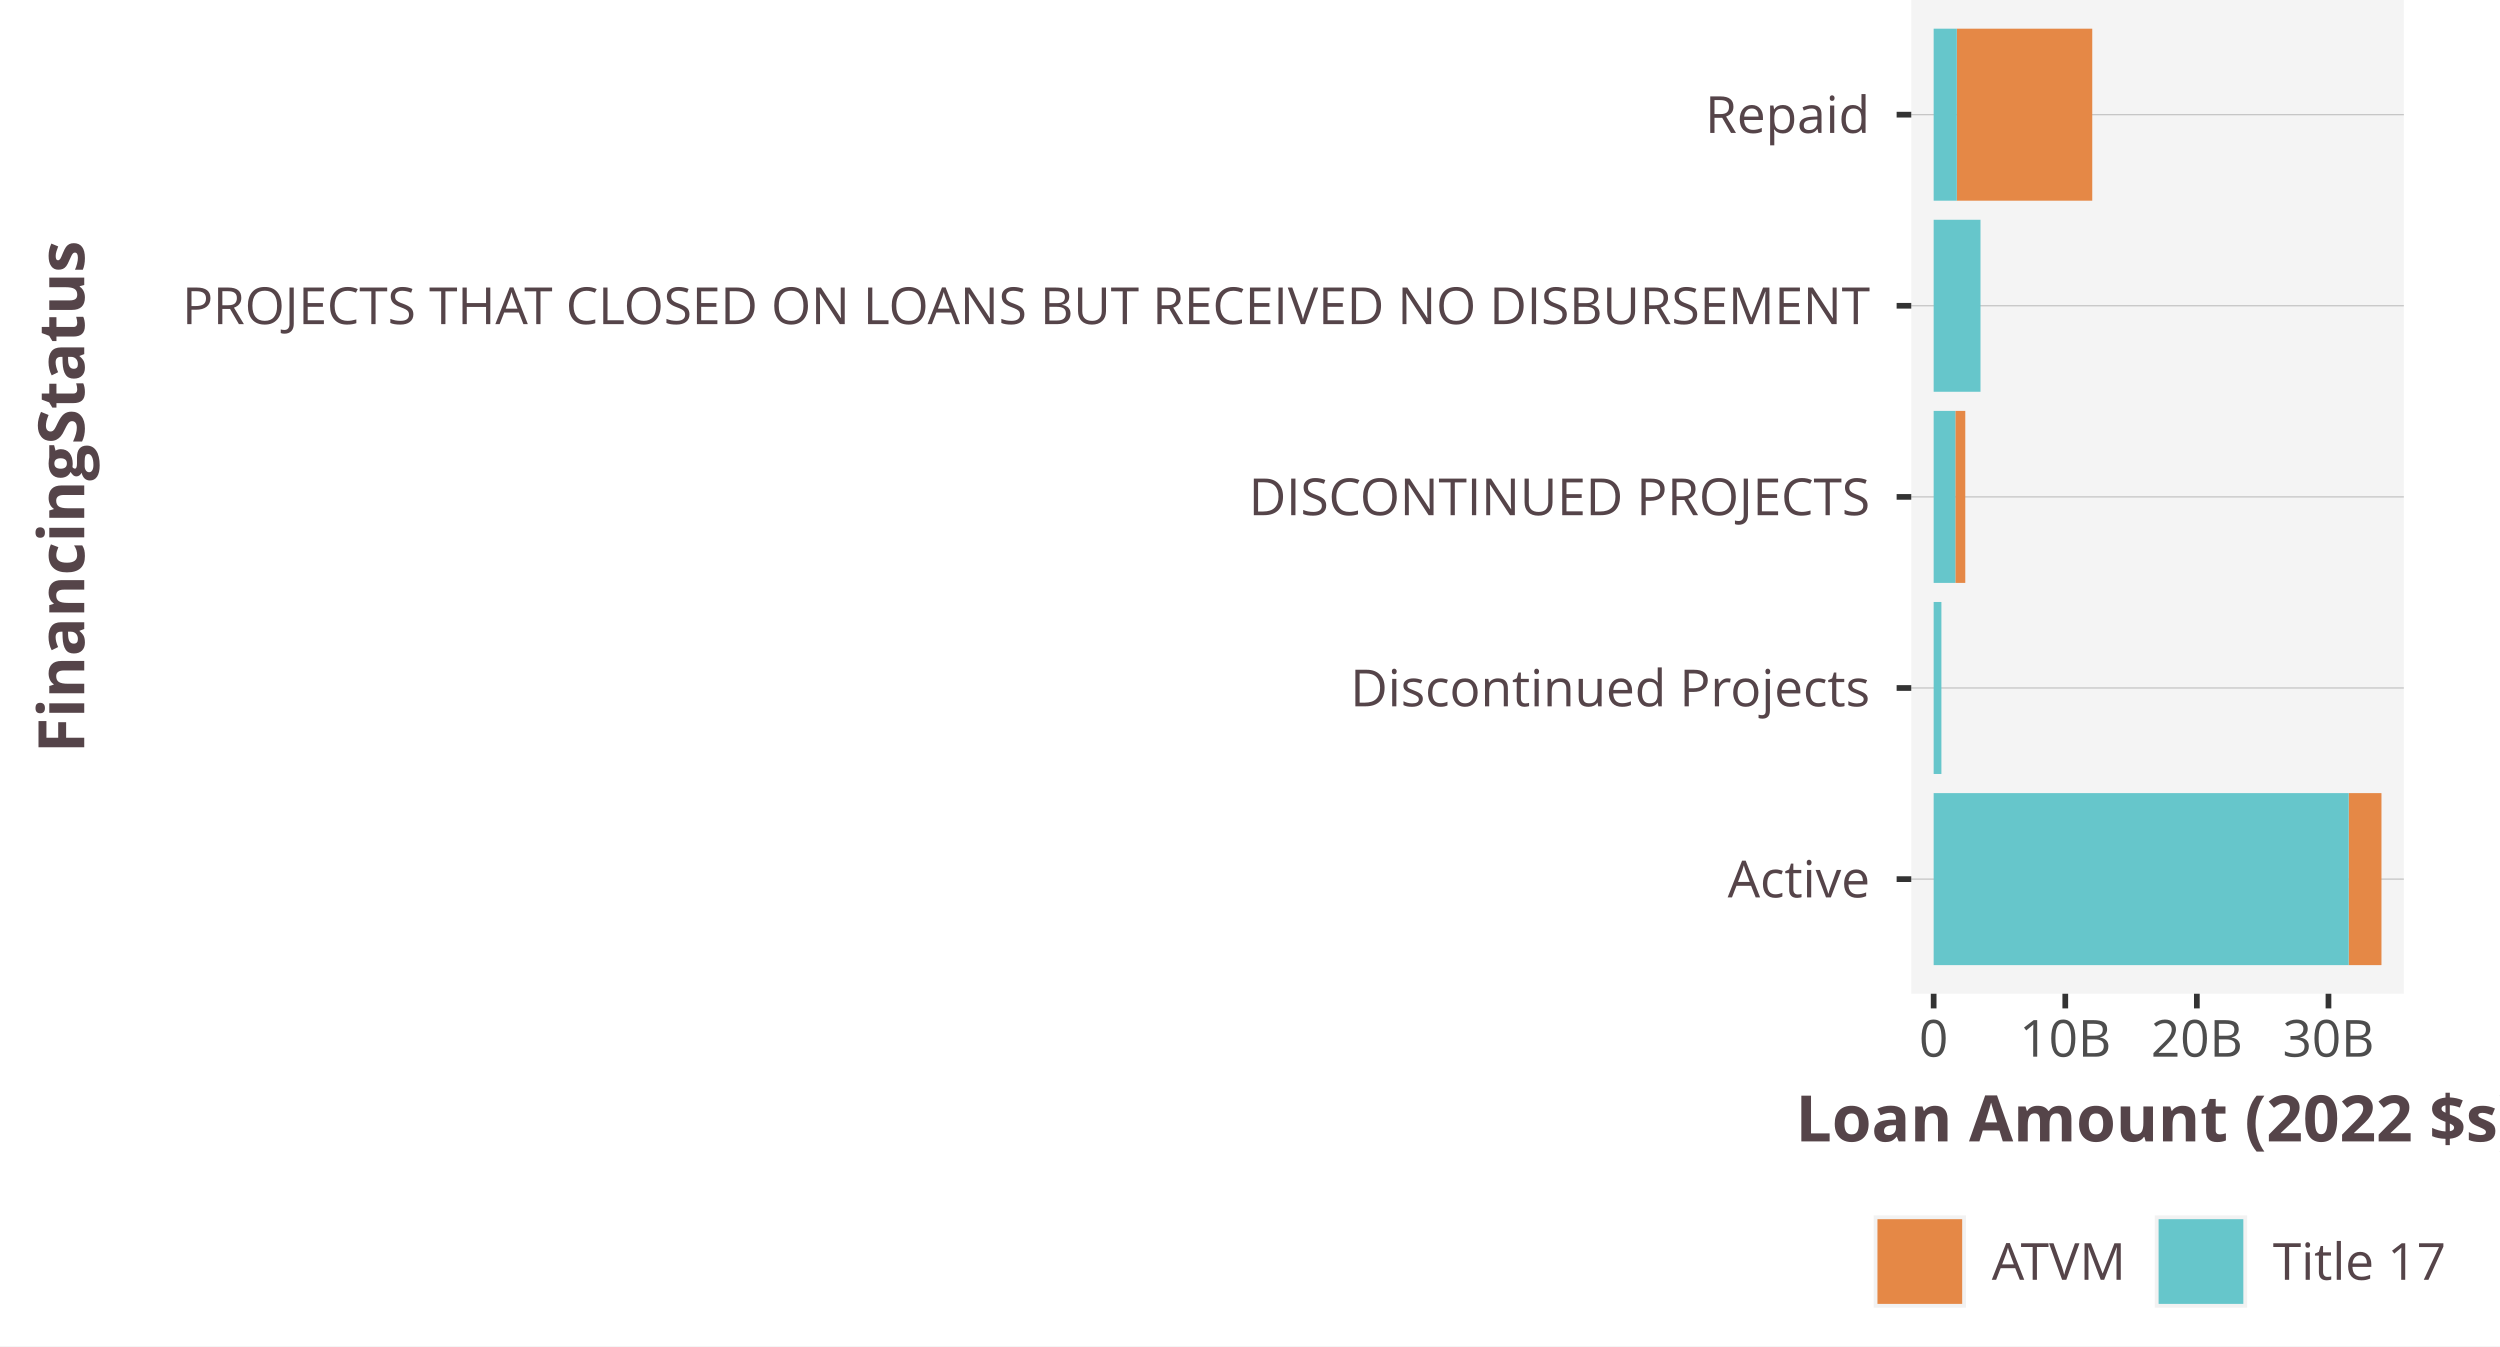
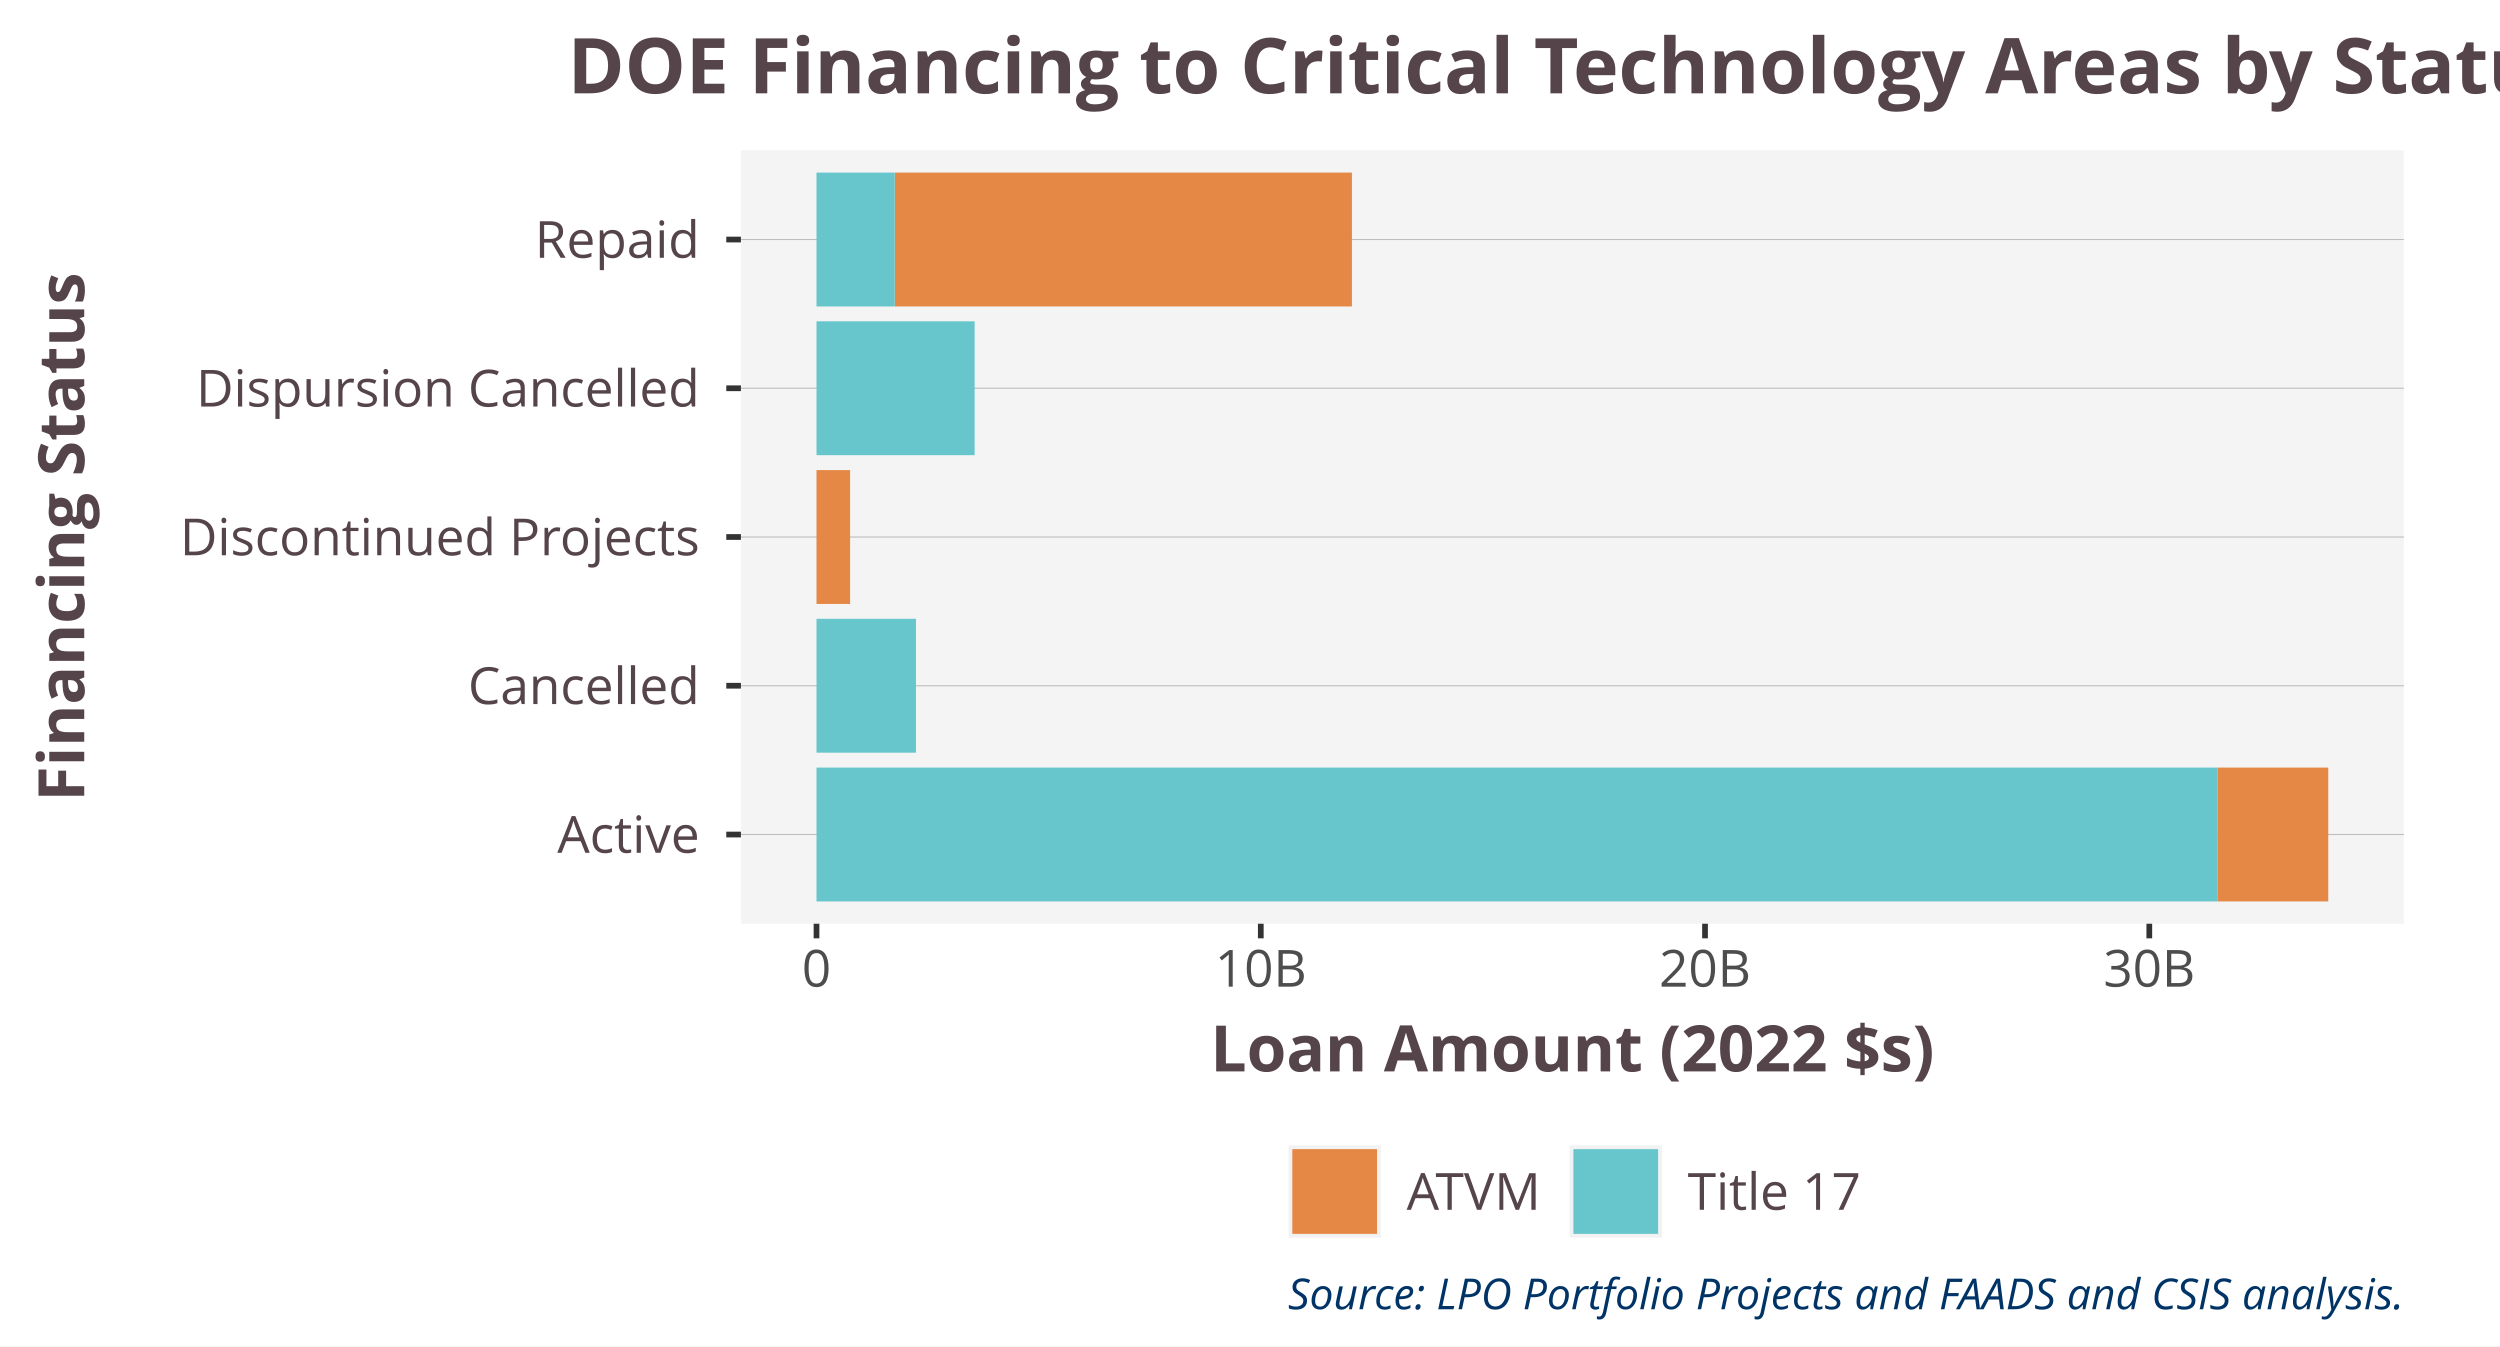
<svg xmlns="http://www.w3.org/2000/svg" class="svglite" width="468.00pt" height="252.00pt" viewBox="0 0 468.00 252.00">
  <defs>
    <style type="text/css">
    .svglite line, .svglite polyline, .svglite polygon, .svglite path, .svglite rect, .svglite circle {
      fill: none;
      stroke: #000000;
      stroke-linecap: round;
      stroke-linejoin: round;
      stroke-miterlimit: 10.00;
    }
    .svglite text {
      white-space: pre;
    }
  </style>
  </defs>
  <rect width="100%" height="100%" style="stroke: none; fill: #FFFFFF;" />
  <defs>
    <clipPath id="cpMC4wMHw0NjguMDB8MC4wMHwyNTIuMDA=">
      <rect x="0.00" y="0.00" width="468.00" height="252.00" />
    </clipPath>
  </defs>
  <g clip-path="url(#cpMC4wMHw0NjguMDB8MC4wMHwyNTIuMDA=)">
-     <rect x="0.00" y="-0" width="468.00" height="252.00" style="stroke-width: 1.07; stroke: #FFFFFF; fill: #FFFFFF;" />
+     <rect x="0.00" y="0.00" width="468.00" height="252.00" style="stroke-width: 1.07; stroke: #FFFFFF; fill: #FFFFFF;" />
  </g>
  <defs>
-     <clipPath id="cpMzU3Ljc5fDQ1MC4wMHwwLjAwfDE4Ni4wMw==">
-       <rect x="357.79" y="0.00" width="92.21" height="186.03" />
+     <clipPath id="cpMTM4LjcwfDQ1MC4wMHwyOC4xM3wxNzIuOTI=">
+       <rect x="138.70" y="28.13" width="311.30" height="144.79" />
    </clipPath>
  </defs>
-   <g clip-path="url(#cpMzU3Ljc5fDQ1MC4wMHwwLjAwfDE4Ni4wMw==)">
-     <rect x="357.79" y="0.00" width="92.21" height="186.03" style="stroke-width: 1.07; stroke: none; fill: #F4F4F4;" />
-     <polyline points="357.79,164.57 450.00,164.57 " style="stroke-width: 0.21; stroke: #BEBEBE; stroke-linecap: butt;" />
-     <polyline points="357.79,128.79 450.00,128.79 " style="stroke-width: 0.21; stroke: #BEBEBE; stroke-linecap: butt;" />
-     <polyline points="357.79,93.02 450.00,93.02 " style="stroke-width: 0.21; stroke: #BEBEBE; stroke-linecap: butt;" />
-     <polyline points="357.79,57.24 450.00,57.24 " style="stroke-width: 0.21; stroke: #BEBEBE; stroke-linecap: butt;" />
-     <polyline points="357.79,21.47 450.00,21.47 " style="stroke-width: 0.21; stroke: #BEBEBE; stroke-linecap: butt;" />
-     <rect x="439.68" y="148.47" width="6.13" height="32.20" style="stroke-width: 1.07; stroke: none; stroke-linecap: butt; stroke-linejoin: miter; fill: #E58846;" />
-     <rect x="366.04" y="76.92" width="1.86" height="32.20" style="stroke-width: 1.07; stroke: none; stroke-linecap: butt; stroke-linejoin: miter; fill: #E58846;" />
-     <rect x="366.32" y="5.37" width="25.35" height="32.20" style="stroke-width: 1.07; stroke: none; stroke-linecap: butt; stroke-linejoin: miter; fill: #E58846;" />
-     <rect x="361.98" y="148.47" width="77.70" height="32.20" style="stroke-width: 1.07; stroke: none; stroke-linecap: butt; stroke-linejoin: miter; fill: #66C6CB;" />
-     <rect x="361.98" y="76.92" width="4.06" height="32.20" style="stroke-width: 1.07; stroke: none; stroke-linecap: butt; stroke-linejoin: miter; fill: #66C6CB;" />
-     <rect x="361.98" y="112.69" width="1.45" height="32.20" style="stroke-width: 1.07; stroke: none; stroke-linecap: butt; stroke-linejoin: miter; fill: #66C6CB;" />
-     <rect x="361.98" y="41.14" width="8.77" height="32.20" style="stroke-width: 1.07; stroke: none; stroke-linecap: butt; stroke-linejoin: miter; fill: #66C6CB;" />
-     <rect x="361.98" y="5.37" width="4.34" height="32.20" style="stroke-width: 1.07; stroke: none; stroke-linecap: butt; stroke-linejoin: miter; fill: #66C6CB;" />
+   <g clip-path="url(#cpMTM4LjcwfDQ1MC4wMHwyOC4xM3wxNzIuOTI=)">
+     <rect x="138.70" y="28.13" width="311.30" height="144.79" style="stroke-width: 1.07; stroke: none; fill: #F4F4F4;" />
+     <polyline points="138.70,156.22 450.00,156.22 " style="stroke-width: 0.21; stroke: #BEBEBE; stroke-linecap: butt;" />
+     <polyline points="138.70,128.37 450.00,128.37 " style="stroke-width: 0.21; stroke: #BEBEBE; stroke-linecap: butt;" />
+     <polyline points="138.70,100.53 450.00,100.53 " style="stroke-width: 0.21; stroke: #BEBEBE; stroke-linecap: butt;" />
+     <polyline points="138.70,72.68 450.00,72.68 " style="stroke-width: 0.21; stroke: #BEBEBE; stroke-linecap: butt;" />
+     <polyline points="138.70,44.84 450.00,44.84 " style="stroke-width: 0.21; stroke: #BEBEBE; stroke-linecap: butt;" />
+     <rect x="415.17" y="143.69" width="20.68" height="25.06" style="stroke-width: 1.07; stroke: none; stroke-linecap: butt; stroke-linejoin: miter; fill: #E58846;" />
+     <rect x="152.85" y="88.00" width="6.29" height="25.06" style="stroke-width: 1.07; stroke: none; stroke-linecap: butt; stroke-linejoin: miter; fill: #E58846;" />
+     <rect x="167.49" y="32.31" width="85.59" height="25.06" style="stroke-width: 1.07; stroke: none; stroke-linecap: butt; stroke-linejoin: miter; fill: #E58846;" />
+     <rect x="152.85" y="143.69" width="262.32" height="25.06" style="stroke-width: 1.07; stroke: none; stroke-linecap: butt; stroke-linejoin: miter; fill: #66C6CB;" />
+     <rect x="152.85" y="115.84" width="18.62" height="25.06" style="stroke-width: 1.07; stroke: none; stroke-linecap: butt; stroke-linejoin: miter; fill: #66C6CB;" />
+     <rect x="152.85" y="60.15" width="29.60" height="25.06" style="stroke-width: 1.07; stroke: none; stroke-linecap: butt; stroke-linejoin: miter; fill: #66C6CB;" />
+     <rect x="152.85" y="32.31" width="14.64" height="25.06" style="stroke-width: 1.07; stroke: none; stroke-linecap: butt; stroke-linejoin: miter; fill: #66C6CB;" />
  </g>
  <g clip-path="url(#cpMC4wMHw0NjguMDB8MC4wMHwyNTIuMDA=)">
-     <text x="350.07" y="167.99" text-anchor="end" style="font-size: 9.60px;fill: #554449; font-family: &quot;Open Sans&quot;;" textLength="26.67px" lengthAdjust="spacingAndGlyphs">Active</text>
-     <text x="350.07" y="132.22" text-anchor="end" style="font-size: 9.60px;fill: #554449; font-family: &quot;Open Sans&quot;;" textLength="97.38px" lengthAdjust="spacingAndGlyphs">Discontinued Projects</text>
-     <text x="350.07" y="96.44" text-anchor="end" style="font-size: 9.60px;fill: #554449; font-family: &quot;Open Sans&quot;;" textLength="116.19px" lengthAdjust="spacingAndGlyphs">DISCONTINUED PROJECTS</text>
-     <text x="350.07" y="60.67" text-anchor="end" style="font-size: 9.60px;fill: #554449; font-family: &quot;Open Sans&quot;;" textLength="316.47px" lengthAdjust="spacingAndGlyphs">PROJECTS THAT CLOSED ON LOANS BUT RECEIVED NO DISBURSEMENT</text>
-     <text x="350.07" y="24.89" text-anchor="end" style="font-size: 9.60px;fill: #554449; font-family: &quot;Open Sans&quot;;" textLength="30.79px" lengthAdjust="spacingAndGlyphs">Repaid</text>
-     <polyline points="355.05,164.57 357.79,164.57 " style="stroke-width: 1.07; stroke: #333333; stroke-linecap: butt;" />
-     <polyline points="355.05,128.79 357.79,128.79 " style="stroke-width: 1.07; stroke: #333333; stroke-linecap: butt;" />
-     <polyline points="355.05,93.02 357.79,93.02 " style="stroke-width: 1.07; stroke: #333333; stroke-linecap: butt;" />
-     <polyline points="355.05,57.24 357.79,57.24 " style="stroke-width: 1.07; stroke: #333333; stroke-linecap: butt;" />
-     <polyline points="355.05,21.47 357.79,21.47 " style="stroke-width: 1.07; stroke: #333333; stroke-linecap: butt;" />
-     <polyline points="361.98,188.77 361.98,186.03 " style="stroke-width: 1.07; stroke: #333333; stroke-linecap: butt;" />
-     <polyline points="386.62,188.77 386.62,186.03 " style="stroke-width: 1.07; stroke: #333333; stroke-linecap: butt;" />
-     <polyline points="411.25,188.77 411.25,186.03 " style="stroke-width: 1.07; stroke: #333333; stroke-linecap: butt;" />
-     <polyline points="435.89,188.77 435.89,186.03 " style="stroke-width: 1.07; stroke: #333333; stroke-linecap: butt;" />
-     <text x="361.98" y="197.81" text-anchor="middle" style="font-size: 9.60px;fill: #4D4D4D; font-family: &quot;Open Sans&quot;;" textLength="5.49px" lengthAdjust="spacingAndGlyphs">0</text>
-     <text x="386.62" y="197.81" text-anchor="middle" style="font-size: 9.60px;fill: #4D4D4D; font-family: &quot;Open Sans&quot;;" textLength="17.16px" lengthAdjust="spacingAndGlyphs">10B</text>
-     <text x="411.25" y="197.81" text-anchor="middle" style="font-size: 9.60px;fill: #4D4D4D; font-family: &quot;Open Sans&quot;;" textLength="17.16px" lengthAdjust="spacingAndGlyphs">20B</text>
-     <text x="435.89" y="197.81" text-anchor="middle" style="font-size: 9.60px;fill: #4D4D4D; font-family: &quot;Open Sans&quot;;" textLength="17.16px" lengthAdjust="spacingAndGlyphs">30B</text>
-     <text x="403.89" y="213.67" text-anchor="middle" style="font-size: 12.00px; font-weight: bold;fill: #554449; font-family: &quot;Open Sans&quot;;" textLength="135.61px" lengthAdjust="spacingAndGlyphs">Loan Amount (2022 $s)</text>
-     <text transform="translate(15.77,93.02) rotate(-90)" text-anchor="middle" style="font-size: 12.00px; font-weight: bold;fill: #554449; font-family: &quot;Open Sans&quot;;" textLength="95.94px" lengthAdjust="spacingAndGlyphs">FinancingStatus</text>
-     <rect x="347.92" y="227.52" width="111.95" height="17.28" style="stroke-width: 1.07; stroke: none; fill: #FFFFFF;" />
-     <rect x="350.75" y="227.52" width="17.28" height="17.28" style="stroke-width: 1.07; stroke: none; fill: #F2F2F2;" />
-     <rect x="351.46" y="228.23" width="15.86" height="15.86" style="stroke-width: 1.07; stroke: none; stroke-linecap: butt; stroke-linejoin: miter; fill: #E58846;" />
-     <rect x="403.38" y="227.52" width="17.28" height="17.28" style="stroke-width: 1.07; stroke: none; fill: #F2F2F2;" />
-     <rect x="404.09" y="228.23" width="15.86" height="15.86" style="stroke-width: 1.07; stroke: none; stroke-linecap: butt; stroke-linejoin: miter; fill: #66C6CB;" />
-     <text x="372.86" y="239.58" style="font-size: 9.60px;fill: #554449; font-family: &quot;Open Sans&quot;;" textLength="25.69px" lengthAdjust="spacingAndGlyphs">ATVM</text>
-     <text x="425.48" y="239.58" style="font-size: 9.60px;fill: #554449; font-family: &quot;Open Sans&quot;;" textLength="32.39px" lengthAdjust="spacingAndGlyphs">Title 17</text>
+     <text x="130.98" y="159.64" text-anchor="end" style="font-size: 9.60px;fill: #554449; font-family: &quot;Open Sans&quot;;" textLength="26.67px" lengthAdjust="spacingAndGlyphs">Active</text>
+     <text x="130.98" y="131.80" text-anchor="end" style="font-size: 9.60px;fill: #554449; font-family: &quot;Open Sans&quot;;" textLength="43.32px" lengthAdjust="spacingAndGlyphs">Cancelled</text>
+     <text x="130.98" y="103.95" text-anchor="end" style="font-size: 9.60px;fill: #554449; font-family: &quot;Open Sans&quot;;" textLength="97.38px" lengthAdjust="spacingAndGlyphs">Discontinued Projects</text>
+     <text x="130.98" y="76.11" text-anchor="end" style="font-size: 9.60px;fill: #554449; font-family: &quot;Open Sans&quot;;" textLength="94.07px" lengthAdjust="spacingAndGlyphs">Dispursion Cancelled</text>
+     <text x="130.98" y="48.26" text-anchor="end" style="font-size: 9.60px;fill: #554449; font-family: &quot;Open Sans&quot;;" textLength="30.79px" lengthAdjust="spacingAndGlyphs">Repaid</text>
+     <polyline points="135.96,156.22 138.70,156.22 " style="stroke-width: 1.07; stroke: #333333; stroke-linecap: butt;" />
+     <polyline points="135.96,128.37 138.70,128.37 " style="stroke-width: 1.07; stroke: #333333; stroke-linecap: butt;" />
+     <polyline points="135.96,100.53 138.70,100.53 " style="stroke-width: 1.07; stroke: #333333; stroke-linecap: butt;" />
+     <polyline points="135.96,72.68 138.70,72.68 " style="stroke-width: 1.07; stroke: #333333; stroke-linecap: butt;" />
+     <polyline points="135.96,44.84 138.70,44.84 " style="stroke-width: 1.07; stroke: #333333; stroke-linecap: butt;" />
+     <polyline points="152.85,175.66 152.85,172.92 " style="stroke-width: 1.07; stroke: #333333; stroke-linecap: butt;" />
+     <polyline points="236.02,175.66 236.02,172.92 " style="stroke-width: 1.07; stroke: #333333; stroke-linecap: butt;" />
+     <polyline points="319.18,175.66 319.18,172.92 " style="stroke-width: 1.07; stroke: #333333; stroke-linecap: butt;" />
+     <polyline points="402.35,175.66 402.35,172.92 " style="stroke-width: 1.07; stroke: #333333; stroke-linecap: butt;" />
+     <text x="152.85" y="184.70" text-anchor="middle" style="font-size: 9.60px;fill: #4D4D4D; font-family: &quot;Open Sans&quot;;" textLength="5.49px" lengthAdjust="spacingAndGlyphs">0</text>
+     <text x="236.02" y="184.70" text-anchor="middle" style="font-size: 9.60px;fill: #4D4D4D; font-family: &quot;Open Sans&quot;;" textLength="17.16px" lengthAdjust="spacingAndGlyphs">10B</text>
+     <text x="319.18" y="184.70" text-anchor="middle" style="font-size: 9.60px;fill: #4D4D4D; font-family: &quot;Open Sans&quot;;" textLength="17.16px" lengthAdjust="spacingAndGlyphs">20B</text>
+     <text x="402.35" y="184.70" text-anchor="middle" style="font-size: 9.60px;fill: #4D4D4D; font-family: &quot;Open Sans&quot;;" textLength="17.16px" lengthAdjust="spacingAndGlyphs">30B</text>
+     <text x="294.35" y="200.56" text-anchor="middle" style="font-size: 12.00px; font-weight: bold;fill: #554449; font-family: &quot;Open Sans&quot;;" textLength="135.61px" lengthAdjust="spacingAndGlyphs">Loan Amount (2022 $s)</text>
+     <text transform="translate(15.77,100.53) rotate(-90)" text-anchor="middle" style="font-size: 12.00px; font-weight: bold;fill: #554449; font-family: &quot;Open Sans&quot;;" textLength="99.06px" lengthAdjust="spacingAndGlyphs">Financing Status</text>
+     <rect x="238.37" y="214.41" width="111.95" height="17.28" style="stroke-width: 1.07; stroke: none; fill: #FFFFFF;" />
+     <rect x="241.21" y="214.41" width="17.28" height="17.28" style="stroke-width: 1.07; stroke: none; fill: #F2F2F2;" />
+     <rect x="241.92" y="215.12" width="15.86" height="15.86" style="stroke-width: 1.07; stroke: none; stroke-linecap: butt; stroke-linejoin: miter; fill: #E58846;" />
+     <rect x="293.83" y="214.41" width="17.28" height="17.28" style="stroke-width: 1.07; stroke: none; fill: #F2F2F2;" />
+     <rect x="294.54" y="215.12" width="15.86" height="15.86" style="stroke-width: 1.07; stroke: none; stroke-linecap: butt; stroke-linejoin: miter; fill: #66C6CB;" />
+     <text x="263.32" y="226.47" style="font-size: 9.60px;fill: #554449; font-family: &quot;Open Sans&quot;;" textLength="25.69px" lengthAdjust="spacingAndGlyphs">ATVM</text>
+     <text x="315.94" y="226.47" style="font-size: 9.60px;fill: #554449; font-family: &quot;Open Sans&quot;;" textLength="32.39px" lengthAdjust="spacingAndGlyphs">Title 17</text>
+     <text x="294.35" y="17.47" text-anchor="middle" style="font-size: 14.40px; font-weight: bold;fill: #554449; font-family: &quot;Open Sans&quot;;" textLength="377.55px" lengthAdjust="spacingAndGlyphs">DOE Financing to Critical Technology Areas by Status</text>
+     <text x="450.00" y="245.09" text-anchor="end" style="font-size: 8.00px; font-style: italic;fill: #003366; font-family: &quot;Open Sans&quot;;" textLength="209.82px" lengthAdjust="spacingAndGlyphs">Source: LPO Portfolio Projects and FAADS and CSIS analysis.</text>
  </g>
</svg>
